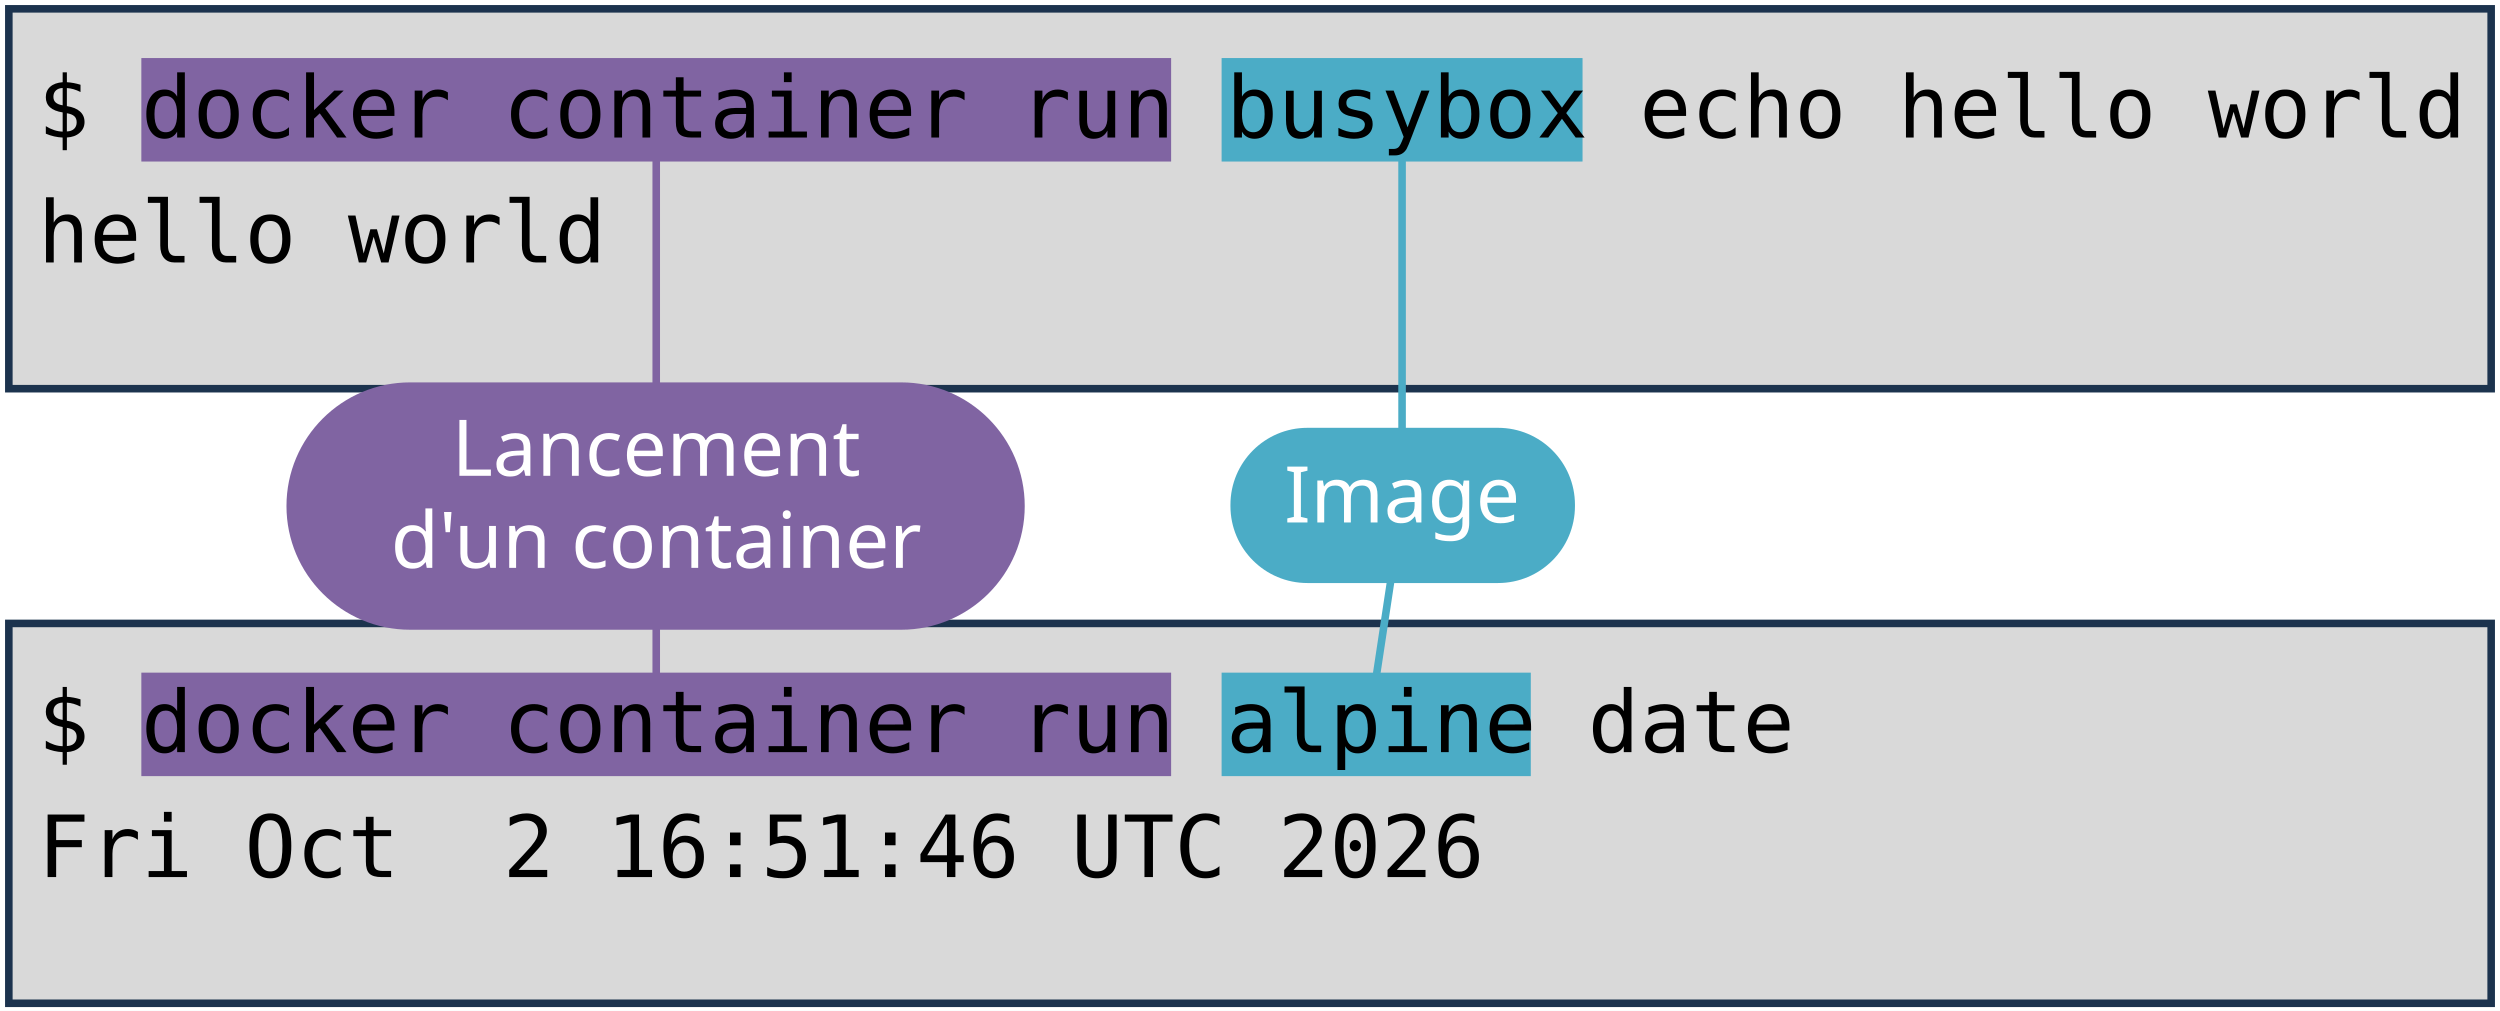
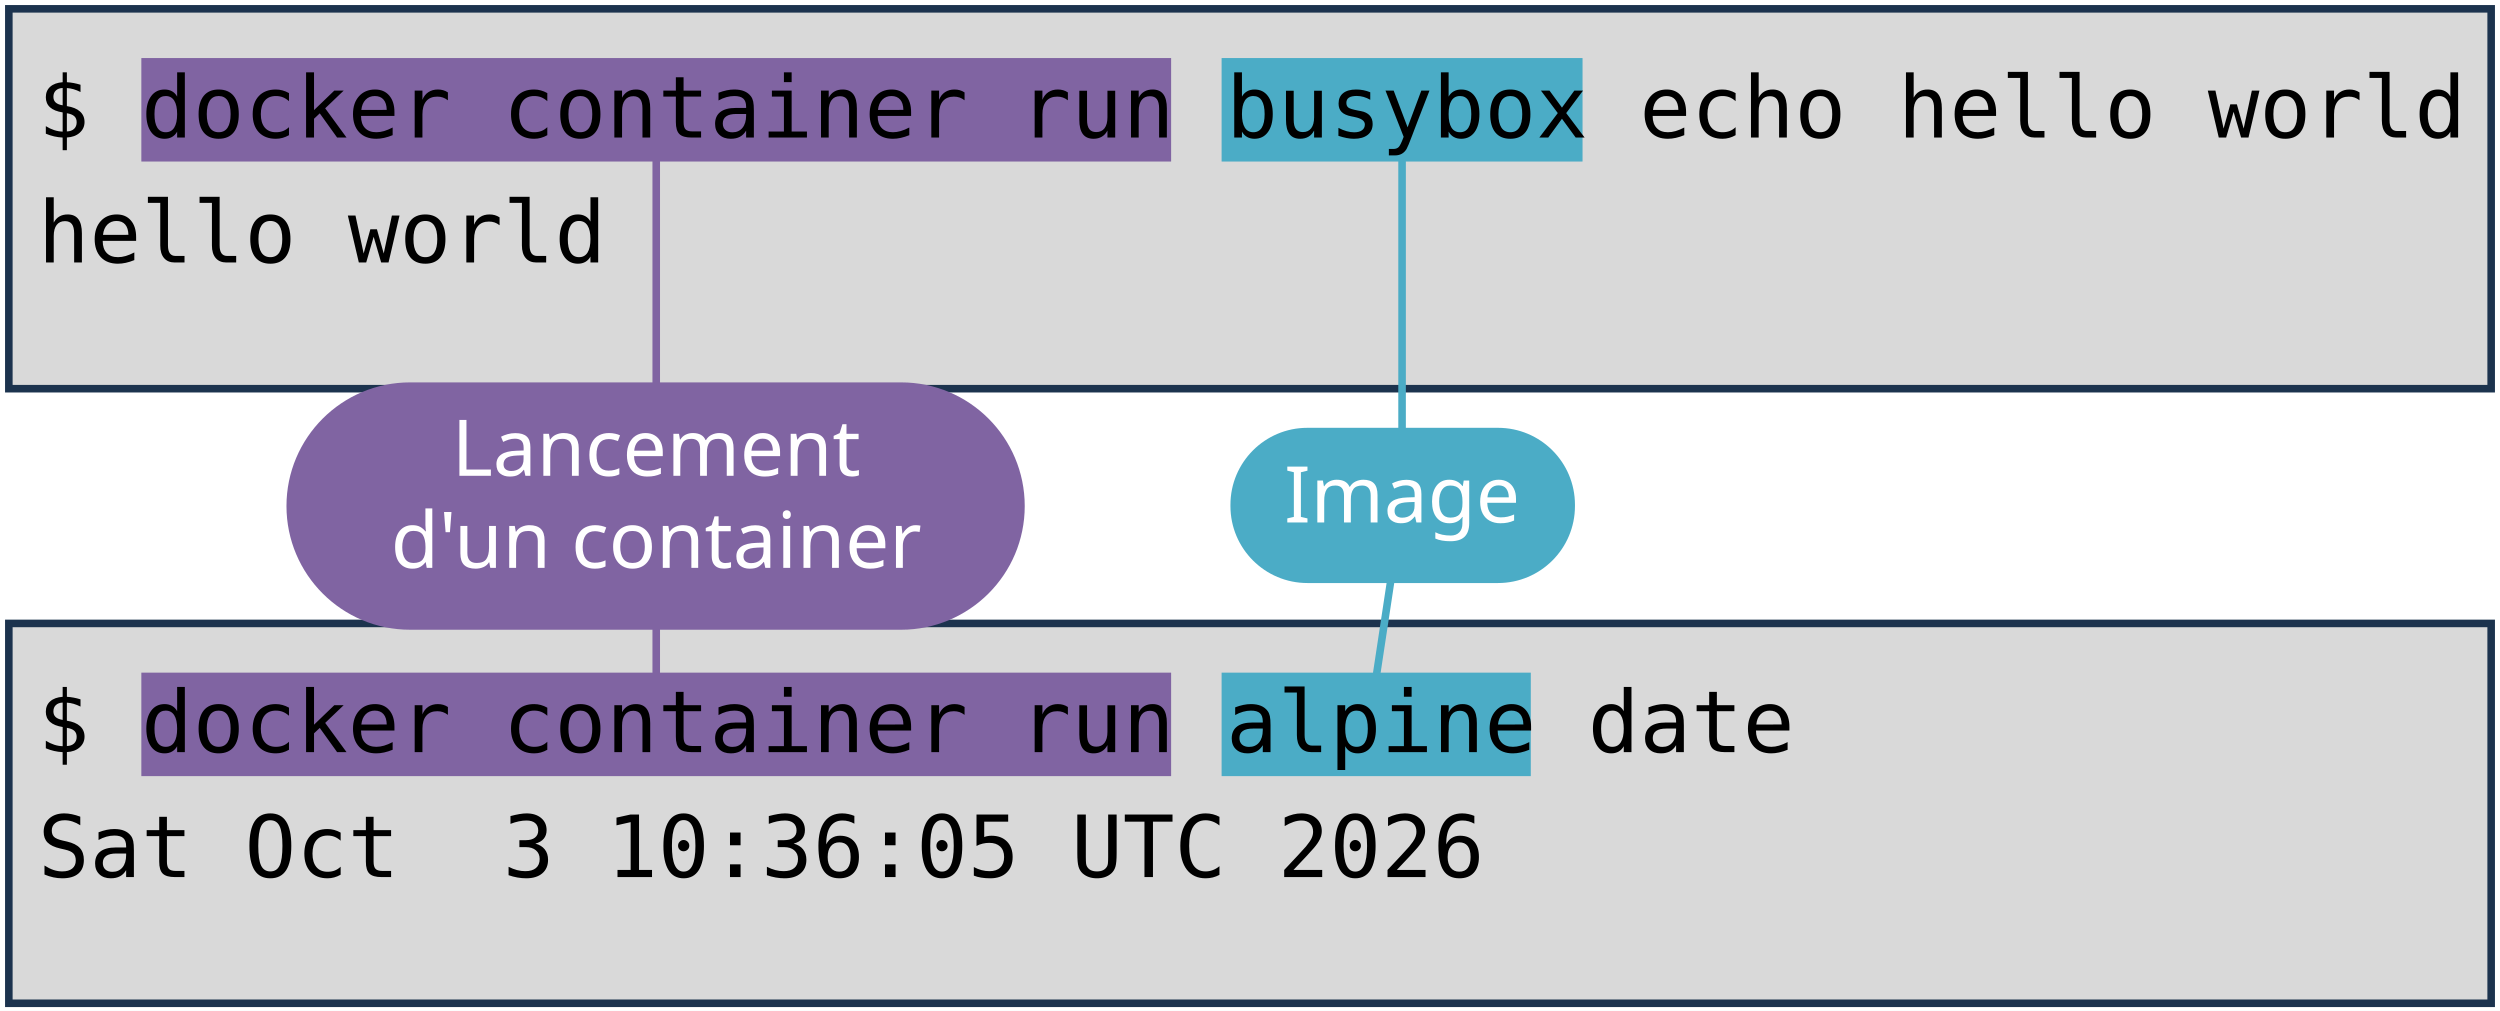
<svg xmlns="http://www.w3.org/2000/svg" viewBox="0 0 1981 801" width="1981" height="801" role="img" aria-label="Deux terminaux : docker container run busybox echo hello world, et docker container run alpine date. Annotations : lancement d'un container, image, commande lancée.">
  <style>
    .code { font-family: "DejaVu Sans Mono", Menlo, Consolas, monospace; font-size: 68px; fill: #000000; }
    .pill { font-family: "Trebuchet MS", "Century Gothic", Verdana, sans-serif; font-size: 62px; text-anchor: middle; }
  </style>
  <rect width="1981" height="801" fill="#FFFFFF" />
  <rect x="7" y="7" width="1967" height="301" fill="#D9D9D9" stroke="#1C334E" stroke-width="6" />
  <rect x="7" y="494" width="1967" height="301" fill="#D9D9D9" stroke="#1C334E" stroke-width="6" />
  <rect x="112" y="46" width="816" height="82" fill="#8064A2" />
  <rect x="112" y="533" width="816" height="82" fill="#8064A2" />
  <rect x="968" y="46" width="286" height="82" fill="#4BACC6" />
  <rect x="968" y="533" width="245" height="82" fill="#4BACC6" />
  <text x="30" y="109" class="code" xml:space="preserve">$ docker container run busybox echo hello world</text>
  <text x="30" y="208" class="code" xml:space="preserve">hello world</text>
  <text x="30" y="596" class="code" xml:space="preserve">$ docker container run alpine date</text>
-   <text x="30" y="695" class="code" xml:space="preserve">Fri Oct  2 16:51:46 UTC 2026</text>
+   <text x="30" y="695" class="code" xml:space="preserve">Sat Oct  3 10:36:05 UTC 2026</text>
  <path d="M 520 401 L 520 128" stroke="#8064A2" stroke-width="6" fill="none" stroke-linecap="round" />
  <path d="M 520 401 L 520 533" stroke="#8064A2" stroke-width="6" fill="none" stroke-linecap="round" />
  <rect x="227" y="303" width="585" height="196" rx="98" fill="#8064A2" />
  <text x="520" y="377" class="pill" fill="#FFFFFF">Lancement</text>
  <text x="520" y="450" class="pill" fill="#FFFFFF">d'un container</text>
  <path d="M 1111 401 L 1111 128" stroke="#4BACC6" stroke-width="6" fill="none" stroke-linecap="round" />
  <path d="M 1111 401 L 1091 533" stroke="#4BACC6" stroke-width="6" fill="none" stroke-linecap="round" />
  <rect x="975" y="339" width="273" height="123" rx="61" fill="#4BACC6" />
  <text x="1111" y="414" class="pill" fill="#FFFFFF">Image</text>
</svg>
